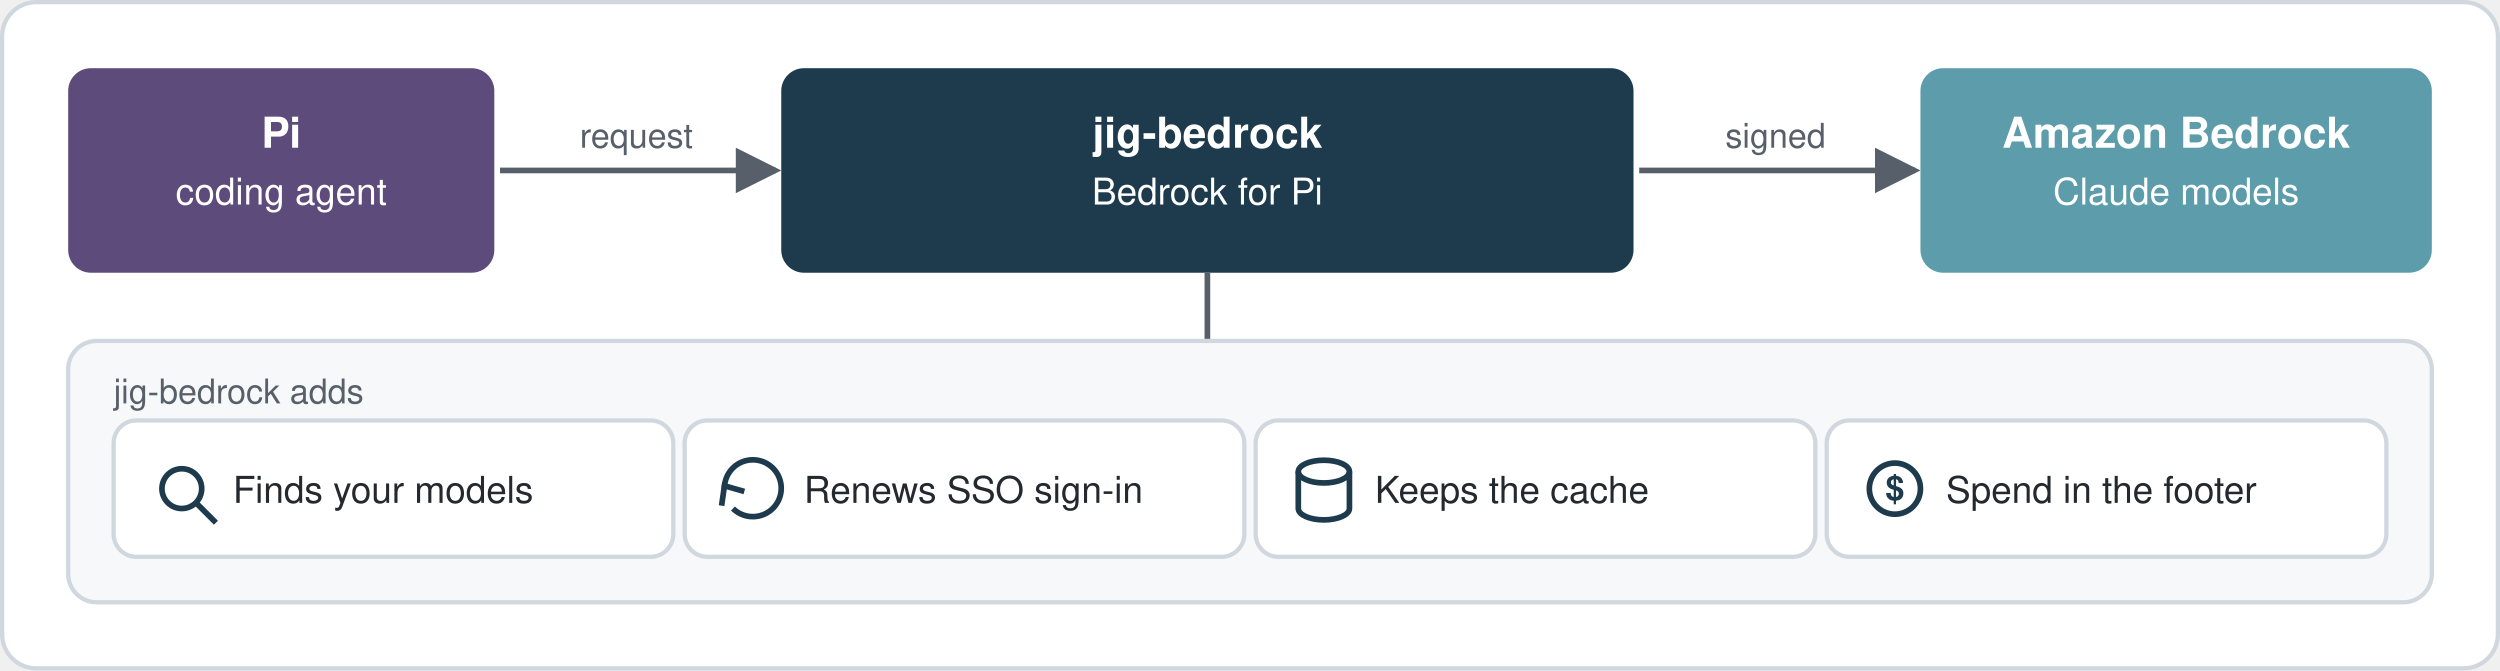
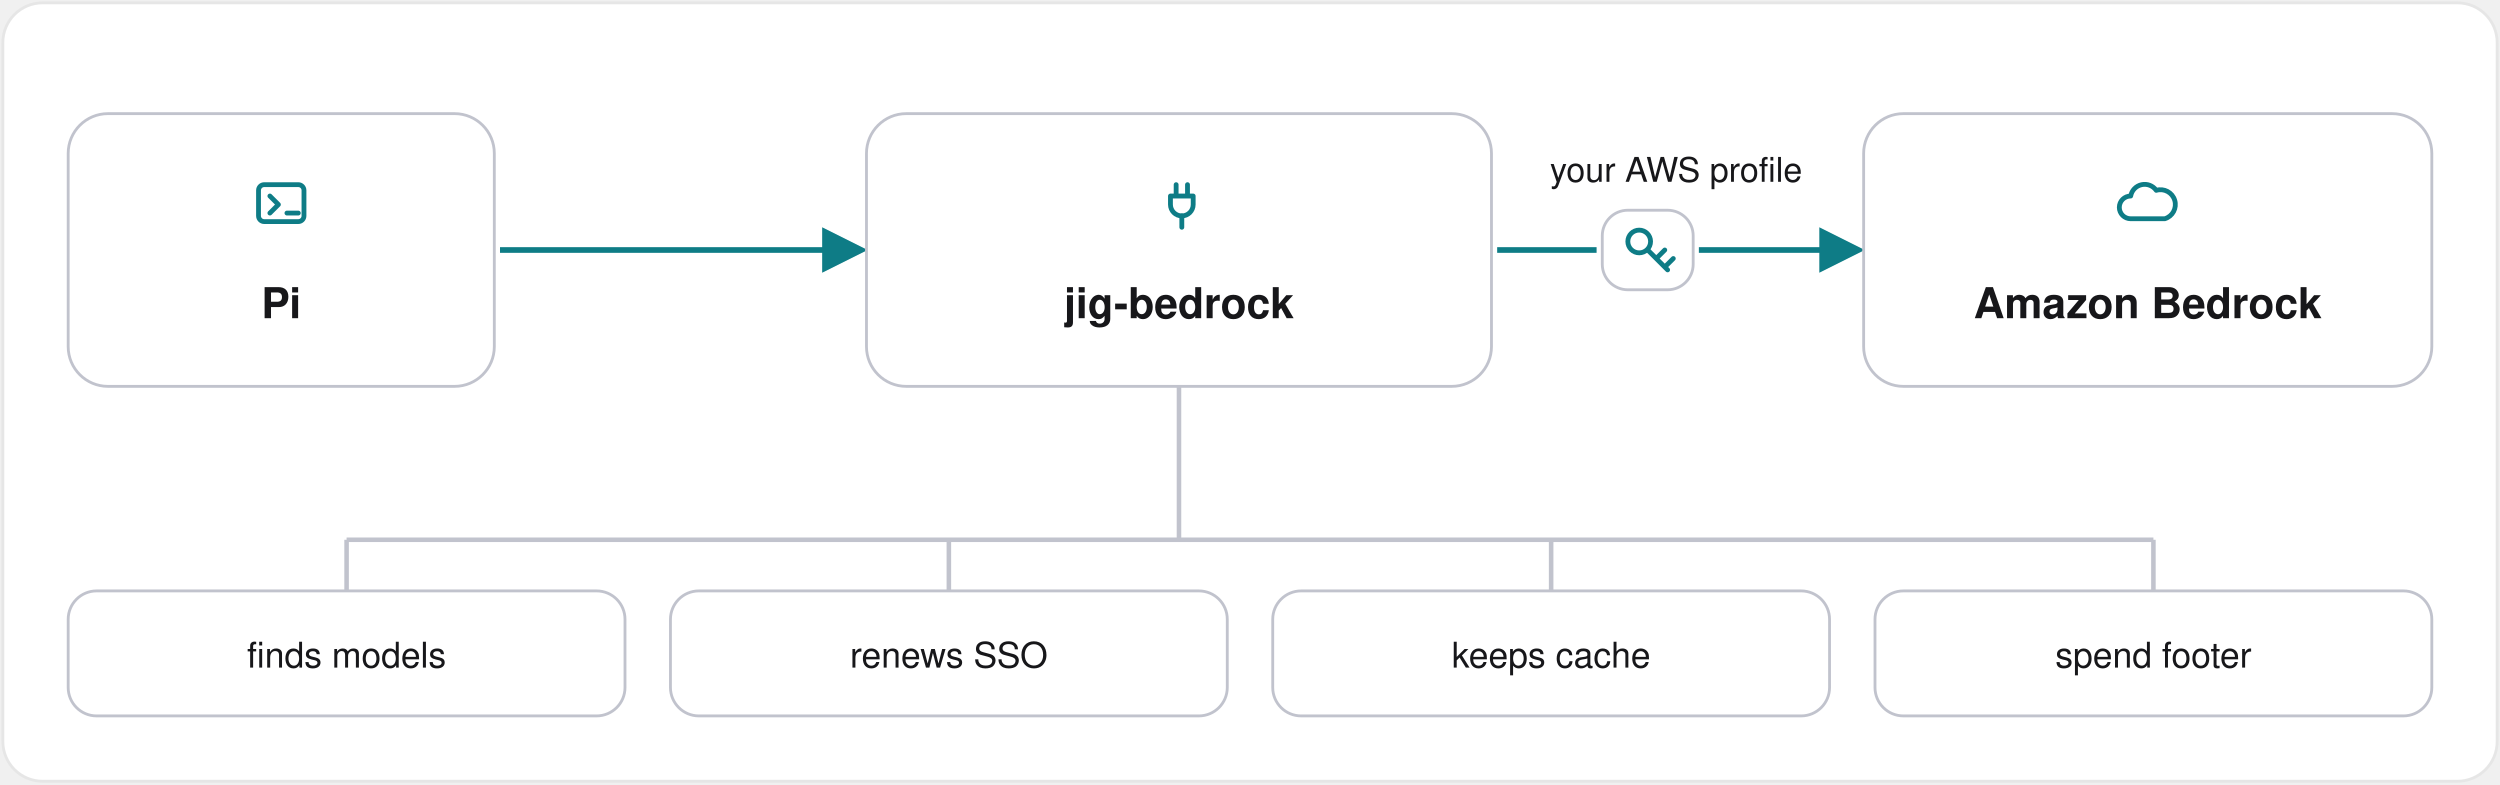
- <svg xmlns="http://www.w3.org/2000/svg" width="880" height="236" viewBox="0 0 880 236" role="img" aria-label="Pi sends a request through jig-bedrock to Amazon Bedrock. A panel below lists four additions: model discovery, SSO renewal, cache keeping and footer spend." font-family="-apple-system, BlinkMacSystemFont, 'Segoe UI', Helvetica, Arial, sans-serif">
-   <rect x="0.75" y="0.75" width="878.5" height="234.5" rx="12" fill="#FFFFFF" stroke="#D0D7DE" stroke-width="1.5" />
+ <svg xmlns="http://www.w3.org/2000/svg" width="880" height="276" viewBox="0 0 880 276" role="img" aria-label="Pi sends a request to jig-bedrock, which signs it with your AWS profile for Amazon Bedrock. Four branches show model discovery, SSO renewal, prompt cache and footer spend." font-family="Segoe UI, system-ui, -apple-system, Helvetica, Arial, sans-serif">
+   <style>
+ .canvas { fill: #ffffff; stroke: #e6e6e6; }
+ text { fill: #17171a; }
+ .box { fill: #ffffff; stroke: #c1c3cd; }
+ .label { fill: #17171a; }
+ .muted { fill: #6b6b70; }
+ .accent { fill: #0e7c86; }
+ .accent-stroke { stroke: #0e7c86; fill: none; }
+ .line { stroke: #0e7c86; fill: none; }
+ .branch { stroke: #c1c3cd; fill: none; }
+ .return { stroke: #c1c3cd; fill: none; }
+ .chip { fill: #ffffff; stroke: #c1c3cd; }
+ .icon { stroke: #0e7c86; fill: none; }
+ .marker-accent { fill: #0e7c86; }
+ .marker-branch { fill: #c1c3cd; }
+ .good { fill: #1a7f37; }
+ .bad { fill: #cf222e; }
+ .chip-good { fill: #ffffff; stroke: #1a7f37; }
+ .chip-bad { fill: #ffffff; stroke: #cf222e; }
+ .bar-neutral { fill: #c1c3cd; stroke: none; }
+ .title { font-size: 15px; font-weight: 600; }
+ .small { font-size: 12.5px; font-weight: 500; }
+ .tiny { font-size: 12px; font-weight: 500; }
+ .chip-text { font-size: 12.5px; font-weight: 500; }
+ @media (prefers-color-scheme: dark) {
+   .canvas { fill: #0f1014; stroke: #30313a; }
+   text { fill: #f4f4f5; }
+   .box { fill: #15161b; stroke: #4a4c53; }
+   .label { fill: #f4f4f5; }
+   .muted { fill: #a1a1aa; }
+   .accent { fill: #4fd1c5; }
+   .accent-stroke { stroke: #4fd1c5; }
+   .line { stroke: #4fd1c5; }
+   .branch { stroke: #4a4c53; }
+   .return { stroke: #4a4c53; }
+   .chip { fill: #15161b; stroke: #4a4c53; }
+   .icon { stroke: #4fd1c5; }
+   .marker-accent { fill: #4fd1c5; }
+   .marker-branch { fill: #4a4c53; }
+   .good { fill: #3fb950; }
+   .bad { fill: #f85149; }
+   .chip-good { fill: #15161b; stroke: #3fb950; }
+   .chip-bad { fill: #15161b; stroke: #f85149; }
+   .bar-neutral { fill: #4a4c53; stroke: none; }
+ }
+ </style>
  <defs>
-     <marker id="ov-arrow" markerWidth="8" markerHeight="8" refX="7" refY="4" orient="auto">
-       <path d="M0 0 L8 4 L0 8 z" fill="#57606A" />
+     <marker id="overview-arrow" viewBox="0 0 10 10" refX="8.5" refY="5" markerWidth="8" markerHeight="8" orient="auto">
+       <path class="marker-accent" d="M0,0 L10,5 L0,10 z" />
+     </marker>
+     <marker id="overview-branch" viewBox="0 0 10 10" refX="8.5" refY="5" markerWidth="7" markerHeight="7" orient="auto">
+       <path class="marker-branch" d="M0,0 L10,5 L0,10 z" />
    </marker>
  </defs>
-   <rect x="24" y="24" width="150" height="72" rx="8" fill="#5D4B7C" />
-   <text x="99" y="52" font-size="15" fill="#FFFFFF" font-family="-apple-system, BlinkMacSystemFont, 'Segoe UI', Helvetica, Arial, sans-serif" font-weight="700" text-anchor="middle">Pi</text>
-   <text x="99" y="72" font-size="13" fill="#FFFFFF" font-family="-apple-system, BlinkMacSystemFont, 'Segoe UI', Helvetica, Arial, sans-serif" text-anchor="middle">coding agent</text>
-   <rect x="275" y="24" width="300" height="72" rx="8" fill="#1D3B4D" />
-   <text x="425" y="52" font-size="15" fill="#FFFFFF" font-family="-apple-system, BlinkMacSystemFont, 'Segoe UI', Helvetica, Arial, sans-serif" font-weight="700" text-anchor="middle">jig-bedrock</text>
-   <text x="425" y="72" font-size="13" fill="#FFFFFF" font-family="-apple-system, BlinkMacSystemFont, 'Segoe UI', Helvetica, Arial, sans-serif" text-anchor="middle">Bedrock for Pi</text>
-   <rect x="676" y="24" width="180" height="72" rx="8" fill="#5C9CAB" />
-   <text x="766" y="52" font-size="15" fill="#FFFFFF" font-family="-apple-system, BlinkMacSystemFont, 'Segoe UI', Helvetica, Arial, sans-serif" font-weight="700" text-anchor="middle">Amazon Bedrock</text>
-   <text x="766" y="72" font-size="13" fill="#FFFFFF" font-family="-apple-system, BlinkMacSystemFont, 'Segoe UI', Helvetica, Arial, sans-serif" text-anchor="middle">Claude models</text>
-   <path d="M176 60 H273" fill="none" stroke="#57606A" stroke-width="2" marker-end="url(#ov-arrow)" />
-   <text x="224" y="52" font-size="12" fill="#57606A" font-family="-apple-system, BlinkMacSystemFont, 'Segoe UI', Helvetica, Arial, sans-serif" text-anchor="middle">request</text>
-   <path d="M577 60 H674" fill="none" stroke="#57606A" stroke-width="2" marker-end="url(#ov-arrow)" />
-   <text x="625" y="52" font-size="12" fill="#57606A" font-family="-apple-system, BlinkMacSystemFont, 'Segoe UI', Helvetica, Arial, sans-serif" text-anchor="middle">signed</text>
-   <path d="M425 96 V120" stroke="#57606A" stroke-width="2" />
-   <rect x="24" y="120" width="832" height="92" rx="10" fill="#F6F8FA" stroke="#D0D7DE" stroke-width="1.5" />
-   <text x="40" y="142" font-size="12" fill="#57606A" font-family="-apple-system, BlinkMacSystemFont, 'Segoe UI', Helvetica, Arial, sans-serif" text-anchor="start">jig-bedrock adds</text>
-   <rect x="40" y="148" width="197" height="48" rx="8" fill="#FFFFFF" stroke="#D0D7DE" stroke-width="1.5" />
-   <circle cx="64" cy="172" r="7" fill="none" stroke="#1D3B4D" stroke-width="2" />
-   <path d="M69 177 L76 184" stroke="#1D3B4D" stroke-width="2" />
-   <text x="82" y="177" font-size="13" fill="#24292F" font-family="-apple-system, BlinkMacSystemFont, 'Segoe UI', Helvetica, Arial, sans-serif" text-anchor="start">Finds your models</text>
-   <rect x="241" y="148" width="197" height="48" rx="8" fill="#FFFFFF" stroke="#D0D7DE" stroke-width="1.5" />
-   <path d="M255 172 a10 10 0 1 1 3 7" fill="none" stroke="#1D3B4D" stroke-width="2" />
-   <path d="M254 178 l1 -7 7 2" fill="none" stroke="#1D3B4D" stroke-width="2" />
-   <text x="283" y="177" font-size="13" fill="#24292F" font-family="-apple-system, BlinkMacSystemFont, 'Segoe UI', Helvetica, Arial, sans-serif" text-anchor="start">Renews SSO sign-in</text>
-   <rect x="442" y="148" width="197" height="48" rx="8" fill="#FFFFFF" stroke="#D0D7DE" stroke-width="1.5" />
-   <ellipse cx="466" cy="166" rx="9" ry="4" fill="none" stroke="#1D3B4D" stroke-width="2" />
-   <path d="M457 166 V179 a9 4 0 0 0 18 0 V166" fill="none" stroke="#1D3B4D" stroke-width="2" />
-   <text x="484" y="177" font-size="13" fill="#24292F" font-family="-apple-system, BlinkMacSystemFont, 'Segoe UI', Helvetica, Arial, sans-serif" text-anchor="start">Keeps the cache</text>
-   <rect x="643" y="148" width="197" height="48" rx="8" fill="#FFFFFF" stroke="#D0D7DE" stroke-width="1.5" />
-   <circle cx="667" cy="172" r="9" fill="none" stroke="#1D3B4D" stroke-width="2" />
-   <text x="667" y="176" font-size="12" fill="#1D3B4D" font-family="-apple-system, BlinkMacSystemFont, 'Segoe UI', Helvetica, Arial, sans-serif" font-weight="700" text-anchor="middle">$</text>
-   <text x="685" y="177" font-size="13" fill="#24292F" font-family="-apple-system, BlinkMacSystemFont, 'Segoe UI', Helvetica, Arial, sans-serif" text-anchor="start">Spend in the footer</text>
+   <rect class="canvas" x="1" y="1" width="878" height="274" rx="14" />
+   <path class="line" d="M176 88 H303" stroke-width="2" marker-end="url(#overview-arrow)" />
+   <path class="line" d="M527 88 H562" stroke-width="2" />
+   <rect class="box" x="564" y="74" width="32" height="28" rx="9" />
+   <g class="icon" stroke-width="1.7" stroke-linecap="round" stroke-linejoin="round">
+     <circle cx="577" cy="85" r="4" />
+     <path d="M580 88 l7 7 M583 91 l3 -3 M586 94 l3 -3" />
+   </g>
+   <path class="line" d="M598 88 H654" stroke-width="2" marker-end="url(#overview-arrow)" />
+   <text class="tiny" x="590" y="64" text-anchor="middle">your AWS profile</text>
+   <path class="branch" d="M415 136 V190" stroke-width="1.6" />
+   <path class="branch" d="M122 190 H758" stroke-width="1.6" />
+   <path class="branch" d="M122 190 V208" stroke-width="1.6" />
+   <path class="branch" d="M334 190 V208" stroke-width="1.6" />
+   <path class="branch" d="M546 190 V208" stroke-width="1.6" />
+   <path class="branch" d="M758 190 V208" stroke-width="1.6" />
+   <rect class="box" x="24" y="40" width="150" height="96" rx="14" />
+   <g class="icon" stroke-width="1.7" stroke-linecap="round" stroke-linejoin="round">
+     <rect x="91" y="65" width="16" height="13" rx="2" />
+     <path d="M95 69 l3 3 -3 3" />
+     <path d="M101 75 h4" />
+   </g>
+   <text class="title" x="99" y="112" text-anchor="middle">Pi</text>
+   <rect class="box" x="305" y="40" width="220" height="96" rx="14" />
+   <g class="icon" stroke-width="1.7" stroke-linecap="round" stroke-linejoin="round">
+     <path d="M414 65 v4 M418 65 v4 M412 69 h8 v3 a4 4 0 0 1 -8 0 z" />
+     <path d="M416 76 v4" />
+   </g>
+   <text class="title" x="415" y="112" text-anchor="middle">jig-bedrock</text>
+   <rect class="box" x="656" y="40" width="200" height="96" rx="14" />
+   <g class="icon" stroke-width="1.7" stroke-linecap="round" stroke-linejoin="round">
+     <path d="M750 77 a4 4 0 0 1 0 -8 a5 5 0 0 1 9 -2 a4 4 0 0 1 3 10 z" />
+   </g>
+   <text class="title" x="756" y="112" text-anchor="middle">Amazon Bedrock</text>
+   <rect class="box" x="24" y="208" width="196" height="44" rx="10" />
+   <text class="chip-text" x="122" y="235" text-anchor="middle">finds models</text>
+   <rect class="box" x="236" y="208" width="196" height="44" rx="10" />
+   <text class="chip-text" x="334" y="235" text-anchor="middle">renews SSO</text>
+   <rect class="box" x="448" y="208" width="196" height="44" rx="10" />
+   <text class="chip-text" x="546" y="235" text-anchor="middle">keeps cache</text>
+   <rect class="box" x="660" y="208" width="196" height="44" rx="10" />
+   <text class="chip-text" x="758" y="235" text-anchor="middle">spend footer</text>
</svg>
